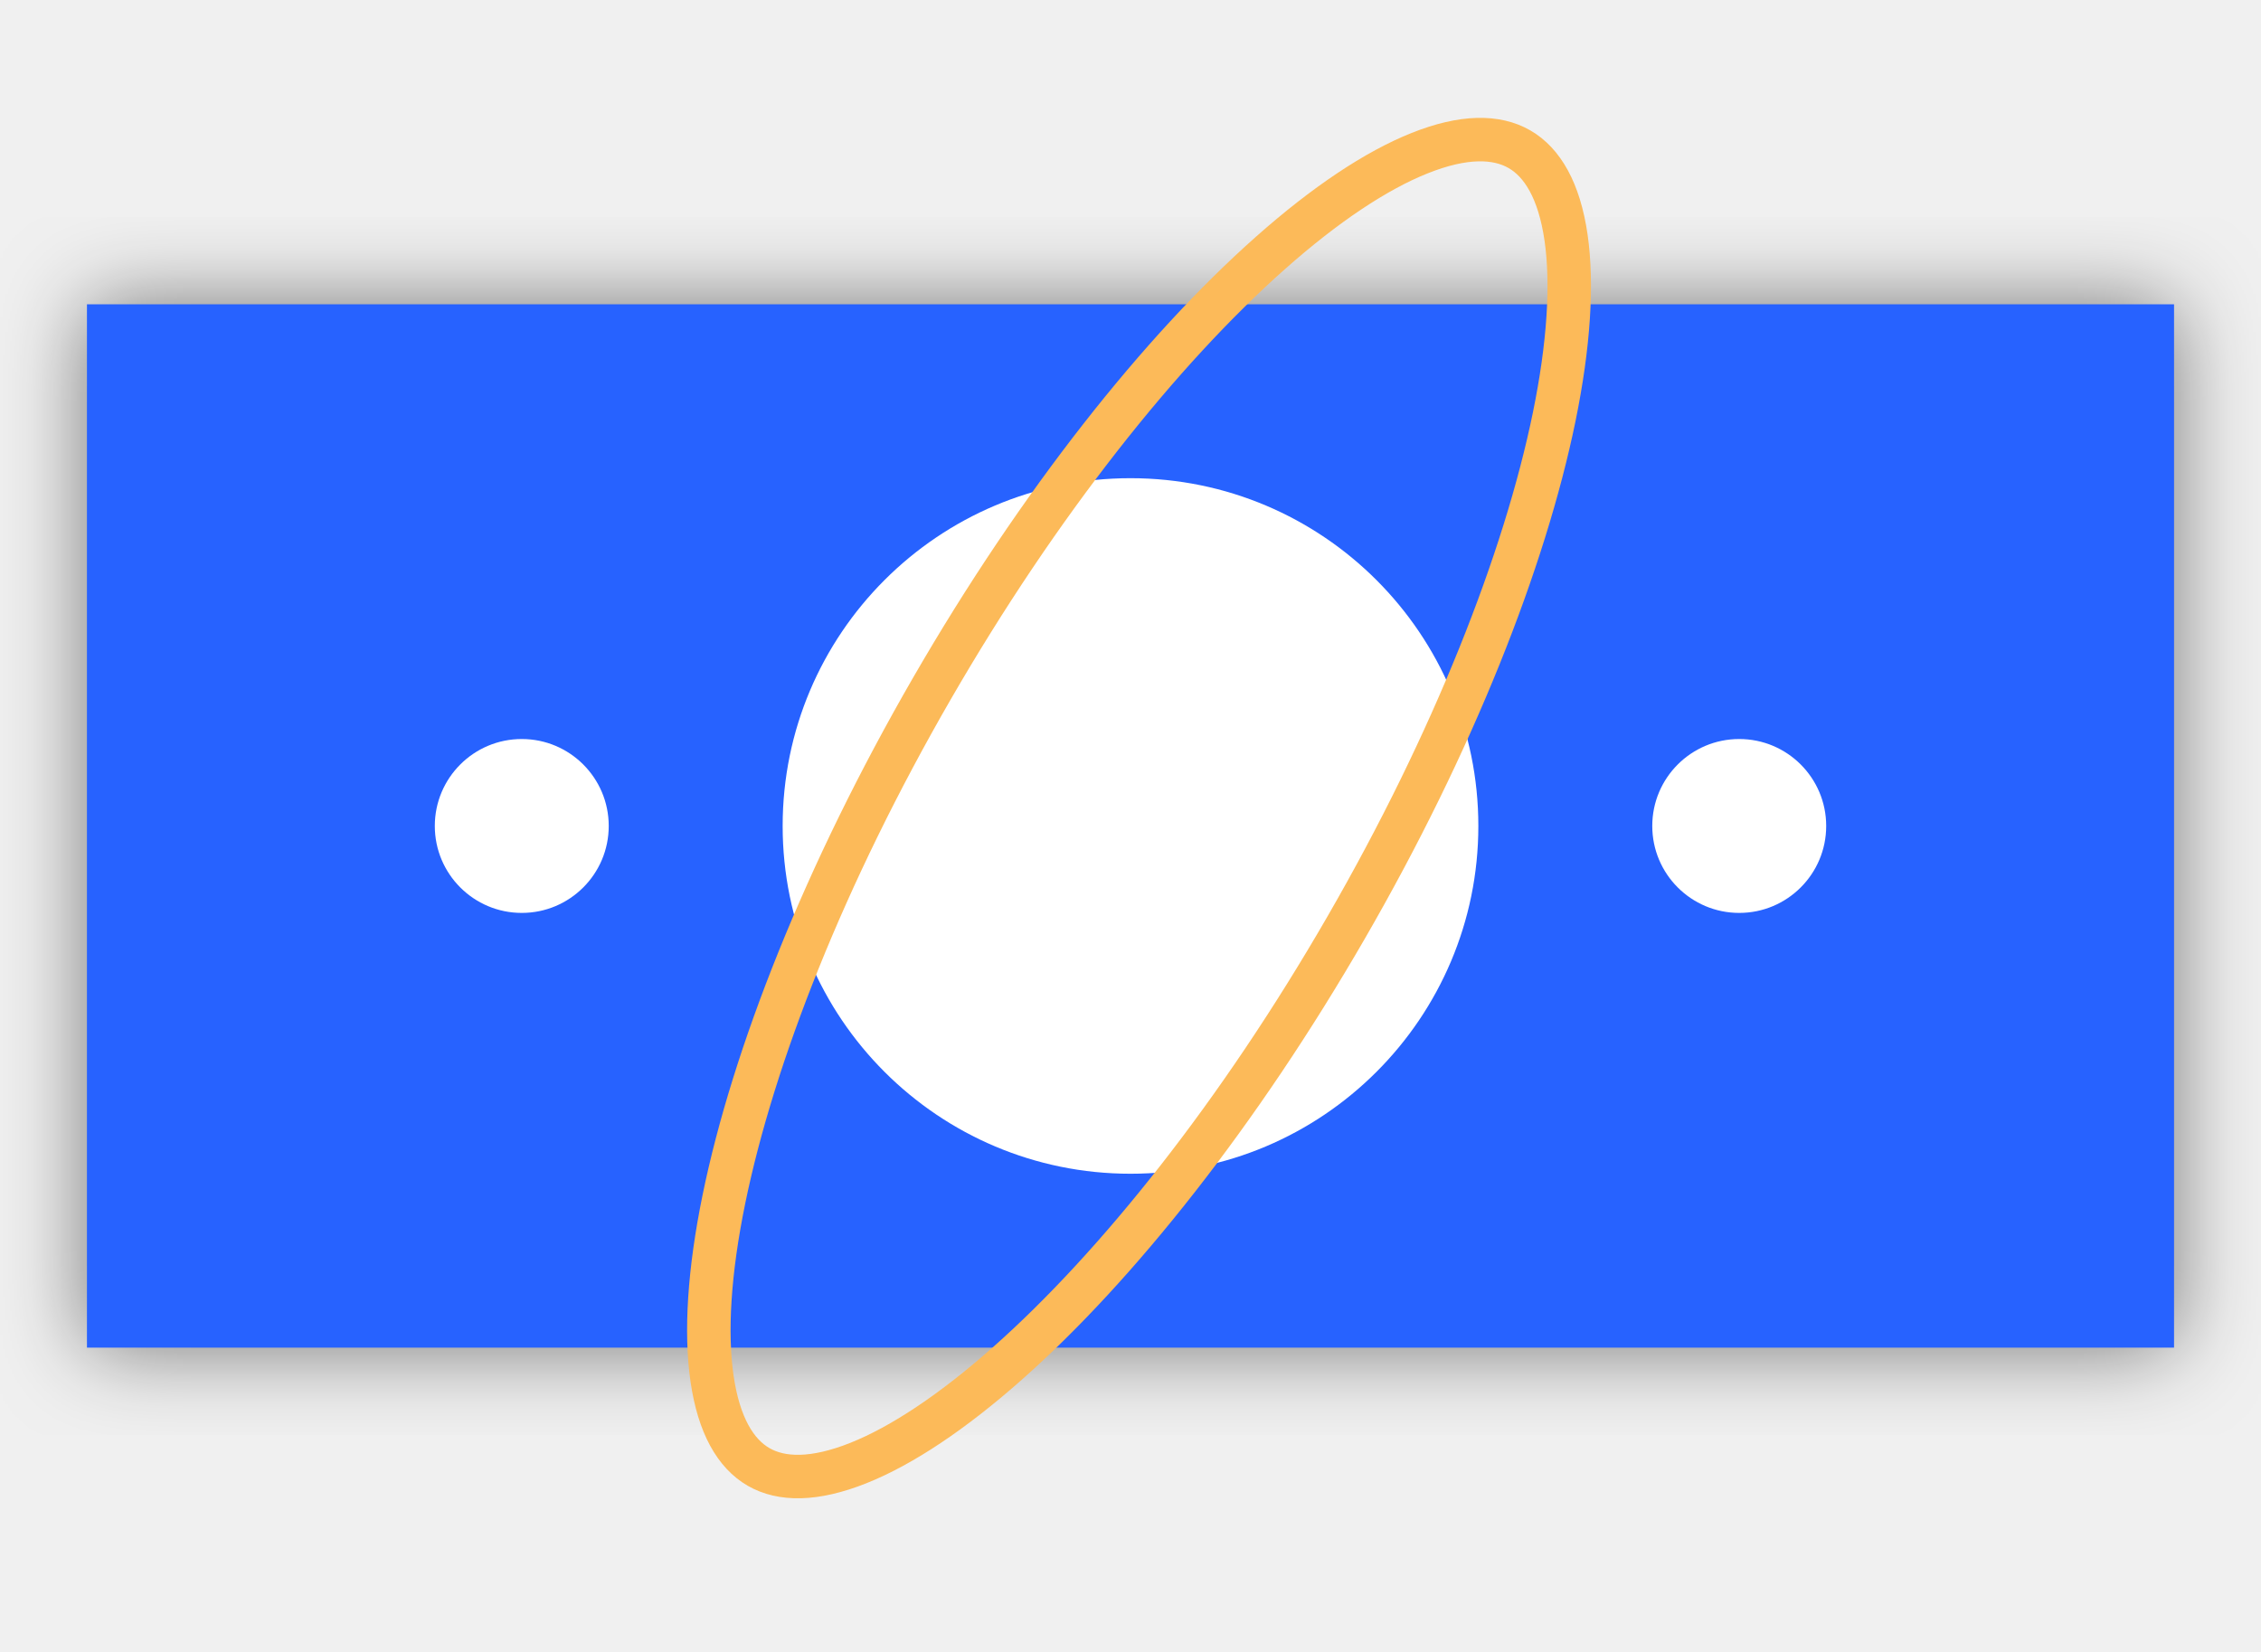
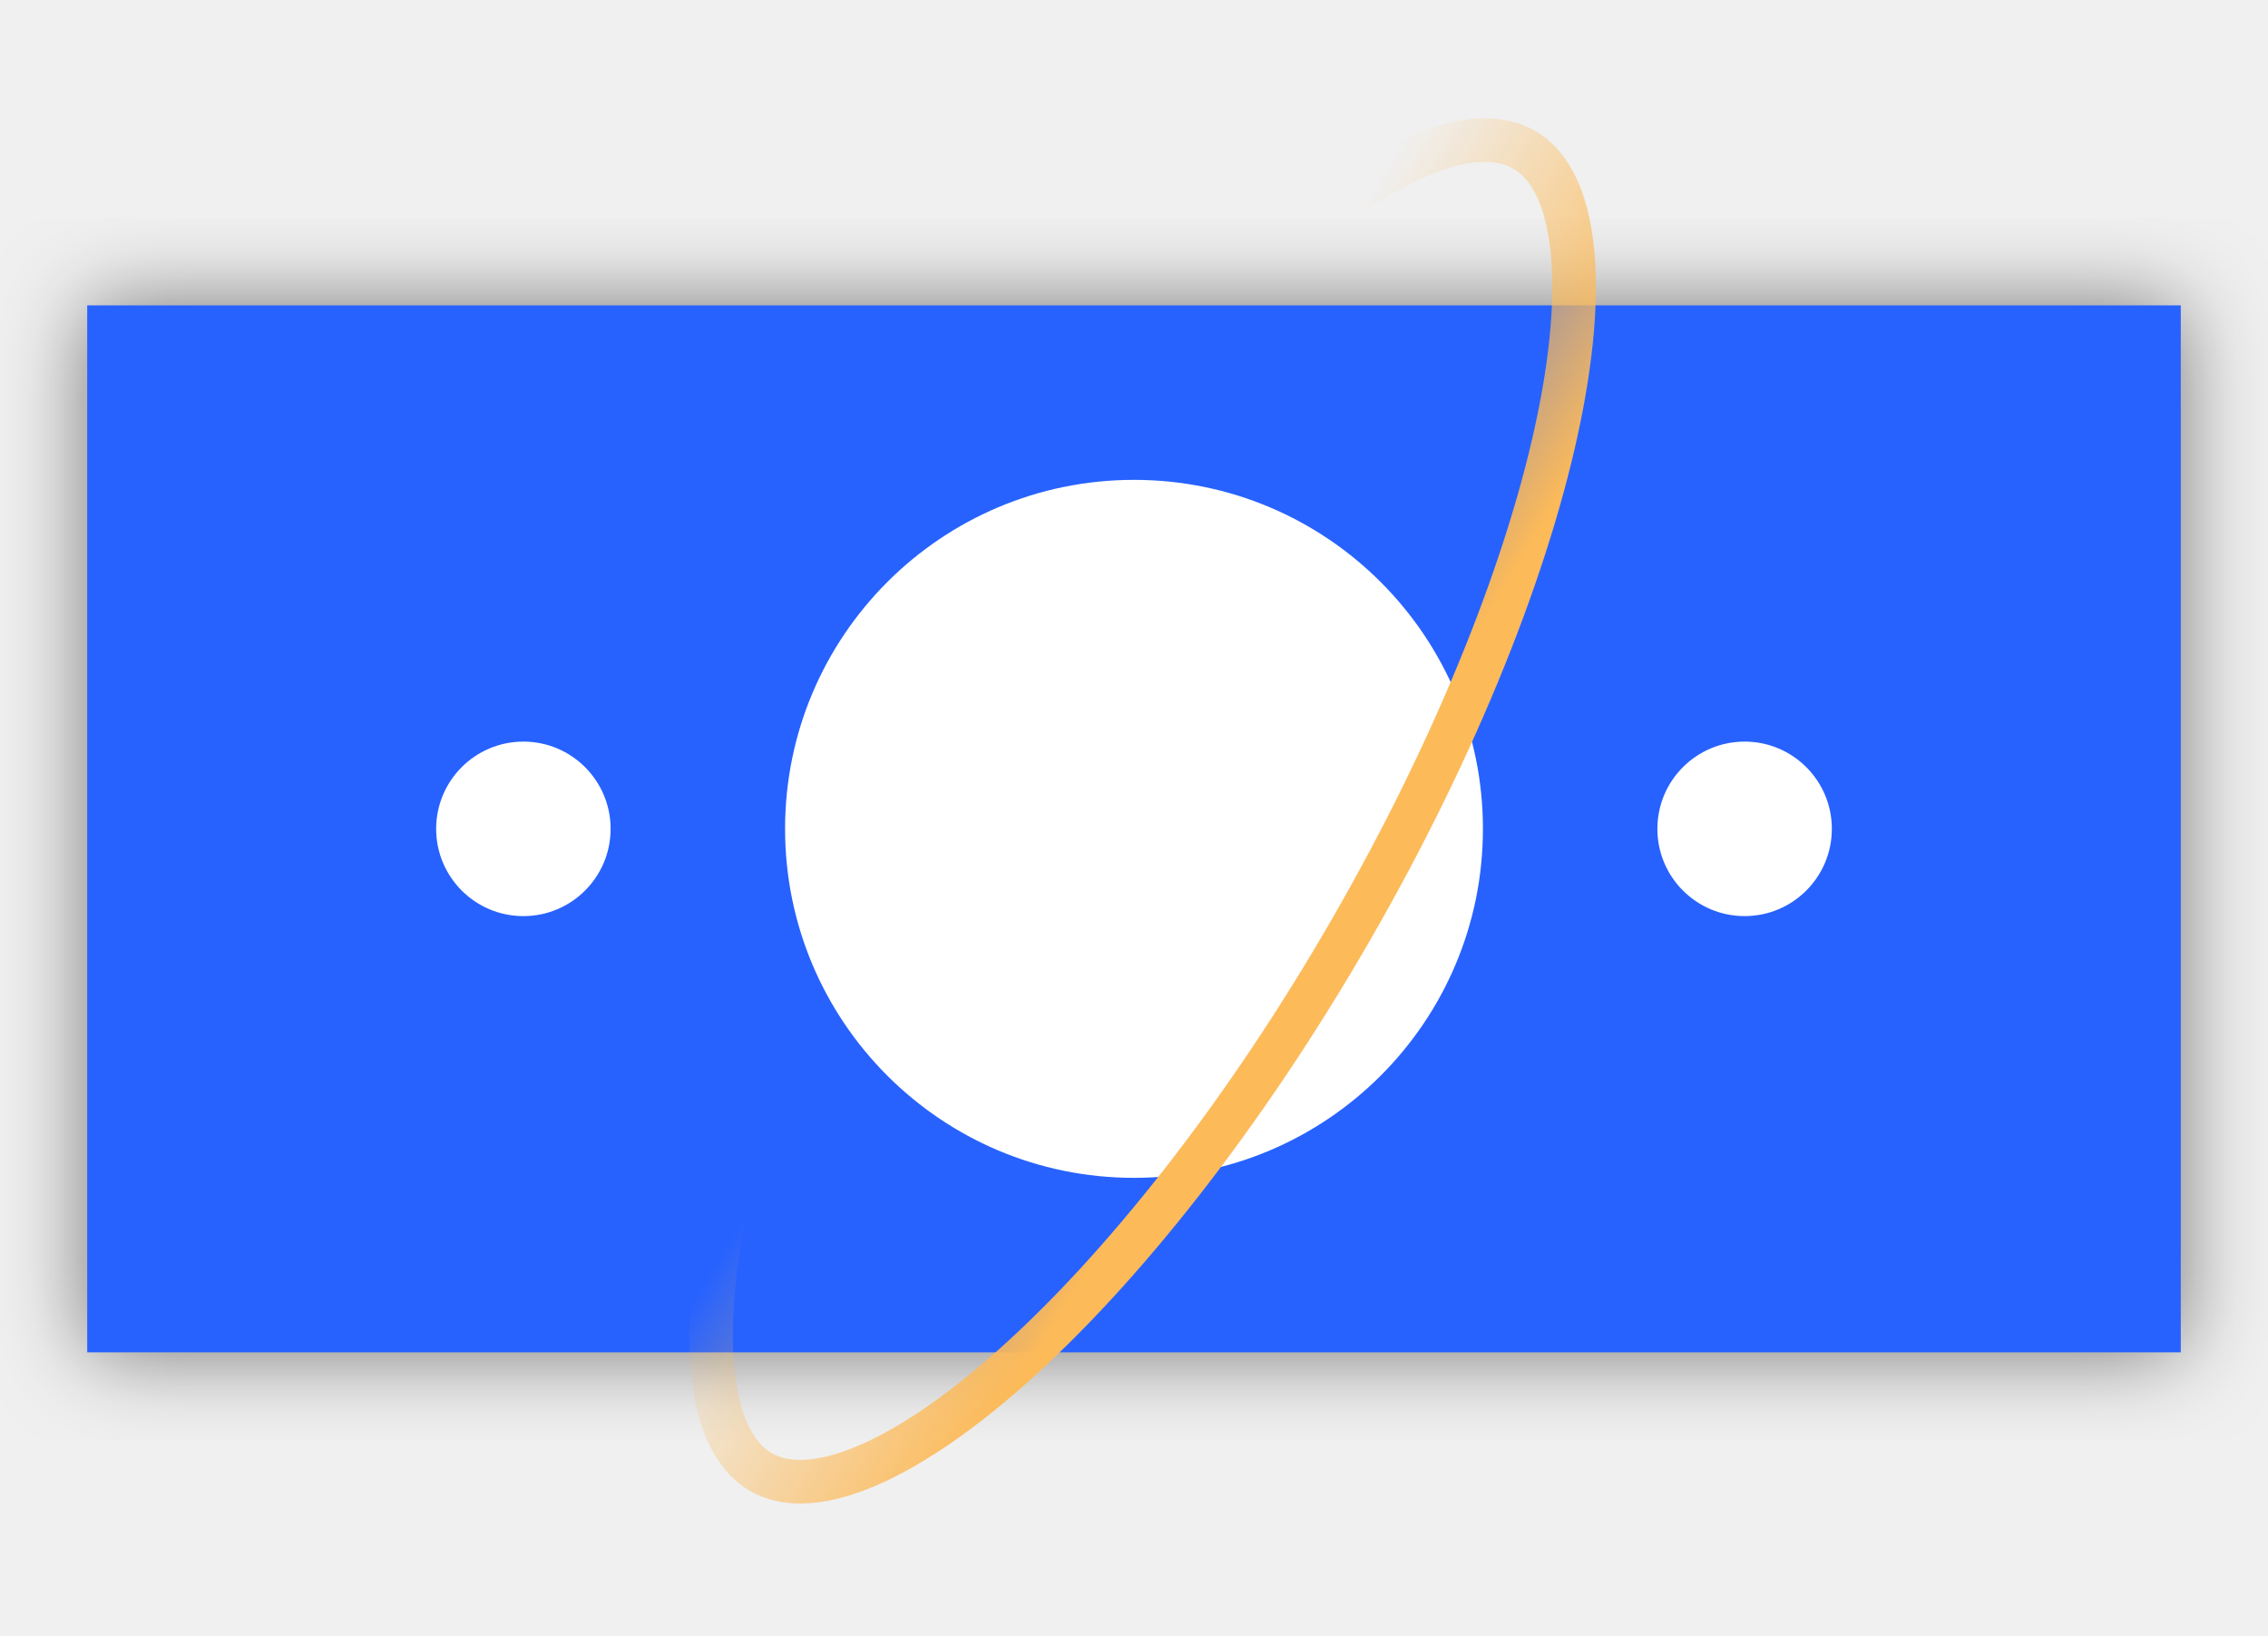
- <svg xmlns="http://www.w3.org/2000/svg" width="52" height="38" viewBox="0 0 52 38" fill="none">
+ <svg xmlns="http://www.w3.org/2000/svg" width="104" height="75" viewBox="0 0 104 75" fill="none">
  <g filter="url(#filter0_d)">
-     <rect x="2" y="7" width="48" height="24" fill="#2762FF" />
+     <rect x="4" y="14" width="96" height="48" fill="#2762FF" />
  </g>
-   <circle cx="26" cy="19" r="8" fill="white" />
-   <circle cx="40" cy="19" r="2" fill="white" />
-   <circle cx="12" cy="19" r="2" fill="white" />
-   <path d="M30.959 21.338C28.493 25.61 25.694 29.125 23.175 31.358C21.913 32.477 20.744 33.255 19.741 33.655C18.731 34.058 17.974 34.049 17.446 33.744C16.918 33.439 16.532 32.788 16.376 31.712C16.221 30.644 16.31 29.242 16.648 27.59C17.323 24.292 18.967 20.11 21.433 15.838C23.899 11.567 26.699 8.052 29.218 5.819C30.479 4.7 31.649 3.922 32.652 3.522C33.661 3.119 34.418 3.128 34.946 3.433C35.474 3.738 35.861 4.388 36.017 5.464C36.171 6.533 36.083 7.935 35.745 9.587C35.069 12.885 33.425 17.067 30.959 21.338Z" stroke="url(#paint0_angular)" />
+   <circle cx="52" cy="38" r="16" fill="white" />
+   <circle cx="80" cy="38" r="4" fill="white" />
+   <circle cx="24" cy="38" r="4" fill="white" />
+   <path d="M61.919 42.677C56.987 51.219 51.387 58.249 46.349 62.717C43.826 64.954 41.487 66.51 39.481 67.311C37.462 68.117 35.948 68.097 34.892 67.488C33.837 66.878 33.063 65.577 32.751 63.425C32.442 61.287 32.62 58.484 33.296 55.18C34.645 48.584 37.934 40.219 42.866 31.677C47.798 23.135 53.397 16.104 58.435 11.637C60.958 9.4 63.297 7.844 65.303 7.043C67.323 6.237 68.837 6.256 69.892 6.866C70.948 7.476 71.722 8.777 72.033 10.929C72.343 13.066 72.165 15.87 71.489 19.174C70.139 25.77 66.85 34.135 61.919 42.677Z" stroke="url(#paint0_linear)" stroke-width="2" />
  <defs>
-     <filter id="filter0_d" x="0" y="5" width="52" height="28" filterUnits="userSpaceOnUse" color-interpolation-filters="sRGB">
+     <filter id="filter0_d" x="0" y="10" width="104" height="56" filterUnits="userSpaceOnUse" color-interpolation-filters="sRGB">
      <feFlood flood-opacity="0" result="BackgroundImageFix" />
      <feColorMatrix in="SourceAlpha" type="matrix" values="0 0 0 0 0 0 0 0 0 0 0 0 0 0 0 0 0 0 127 0" />
      <feOffset />
-       <feGaussianBlur stdDeviation="1" />
+       <feGaussianBlur stdDeviation="2" />
      <feColorMatrix type="matrix" values="0 0 0 0 0 0 0 0 0 0 0 0 0 0 0 0 0 0 0.5 0" />
      <feBlend mode="normal" in2="BackgroundImageFix" result="effect1_dropShadow" />
      <feBlend mode="normal" in="SourceGraphic" in2="effect1_dropShadow" result="shape" />
    </filter>
-     <radialGradient id="paint0_angular" cx="0" cy="0" r="1" gradientUnits="userSpaceOnUse" gradientTransform="translate(26.1962 18.5885) rotate(120) scale(18 6)">
-       <stop offset="0.034" stop-color="#FCBA59" stop-opacity="0" />
-       <stop offset="0.385" stop-color="#FCBA59" stop-opacity="0" />
-       <stop offset="0.461" stop-color="#FCBA59" />
-       <stop offset="0.799" stop-color="#FCBA59" />
-     </radialGradient>
+     <linearGradient id="paint0_linear" x1="43" y1="33" x2="61" y2="44" gradientUnits="userSpaceOnUse">
+       <stop offset="0.204" stop-color="#FCBA59" stop-opacity="0" />
+       <stop offset="0.902" stop-color="#FCBA59" />
+     </linearGradient>
  </defs>
</svg>
